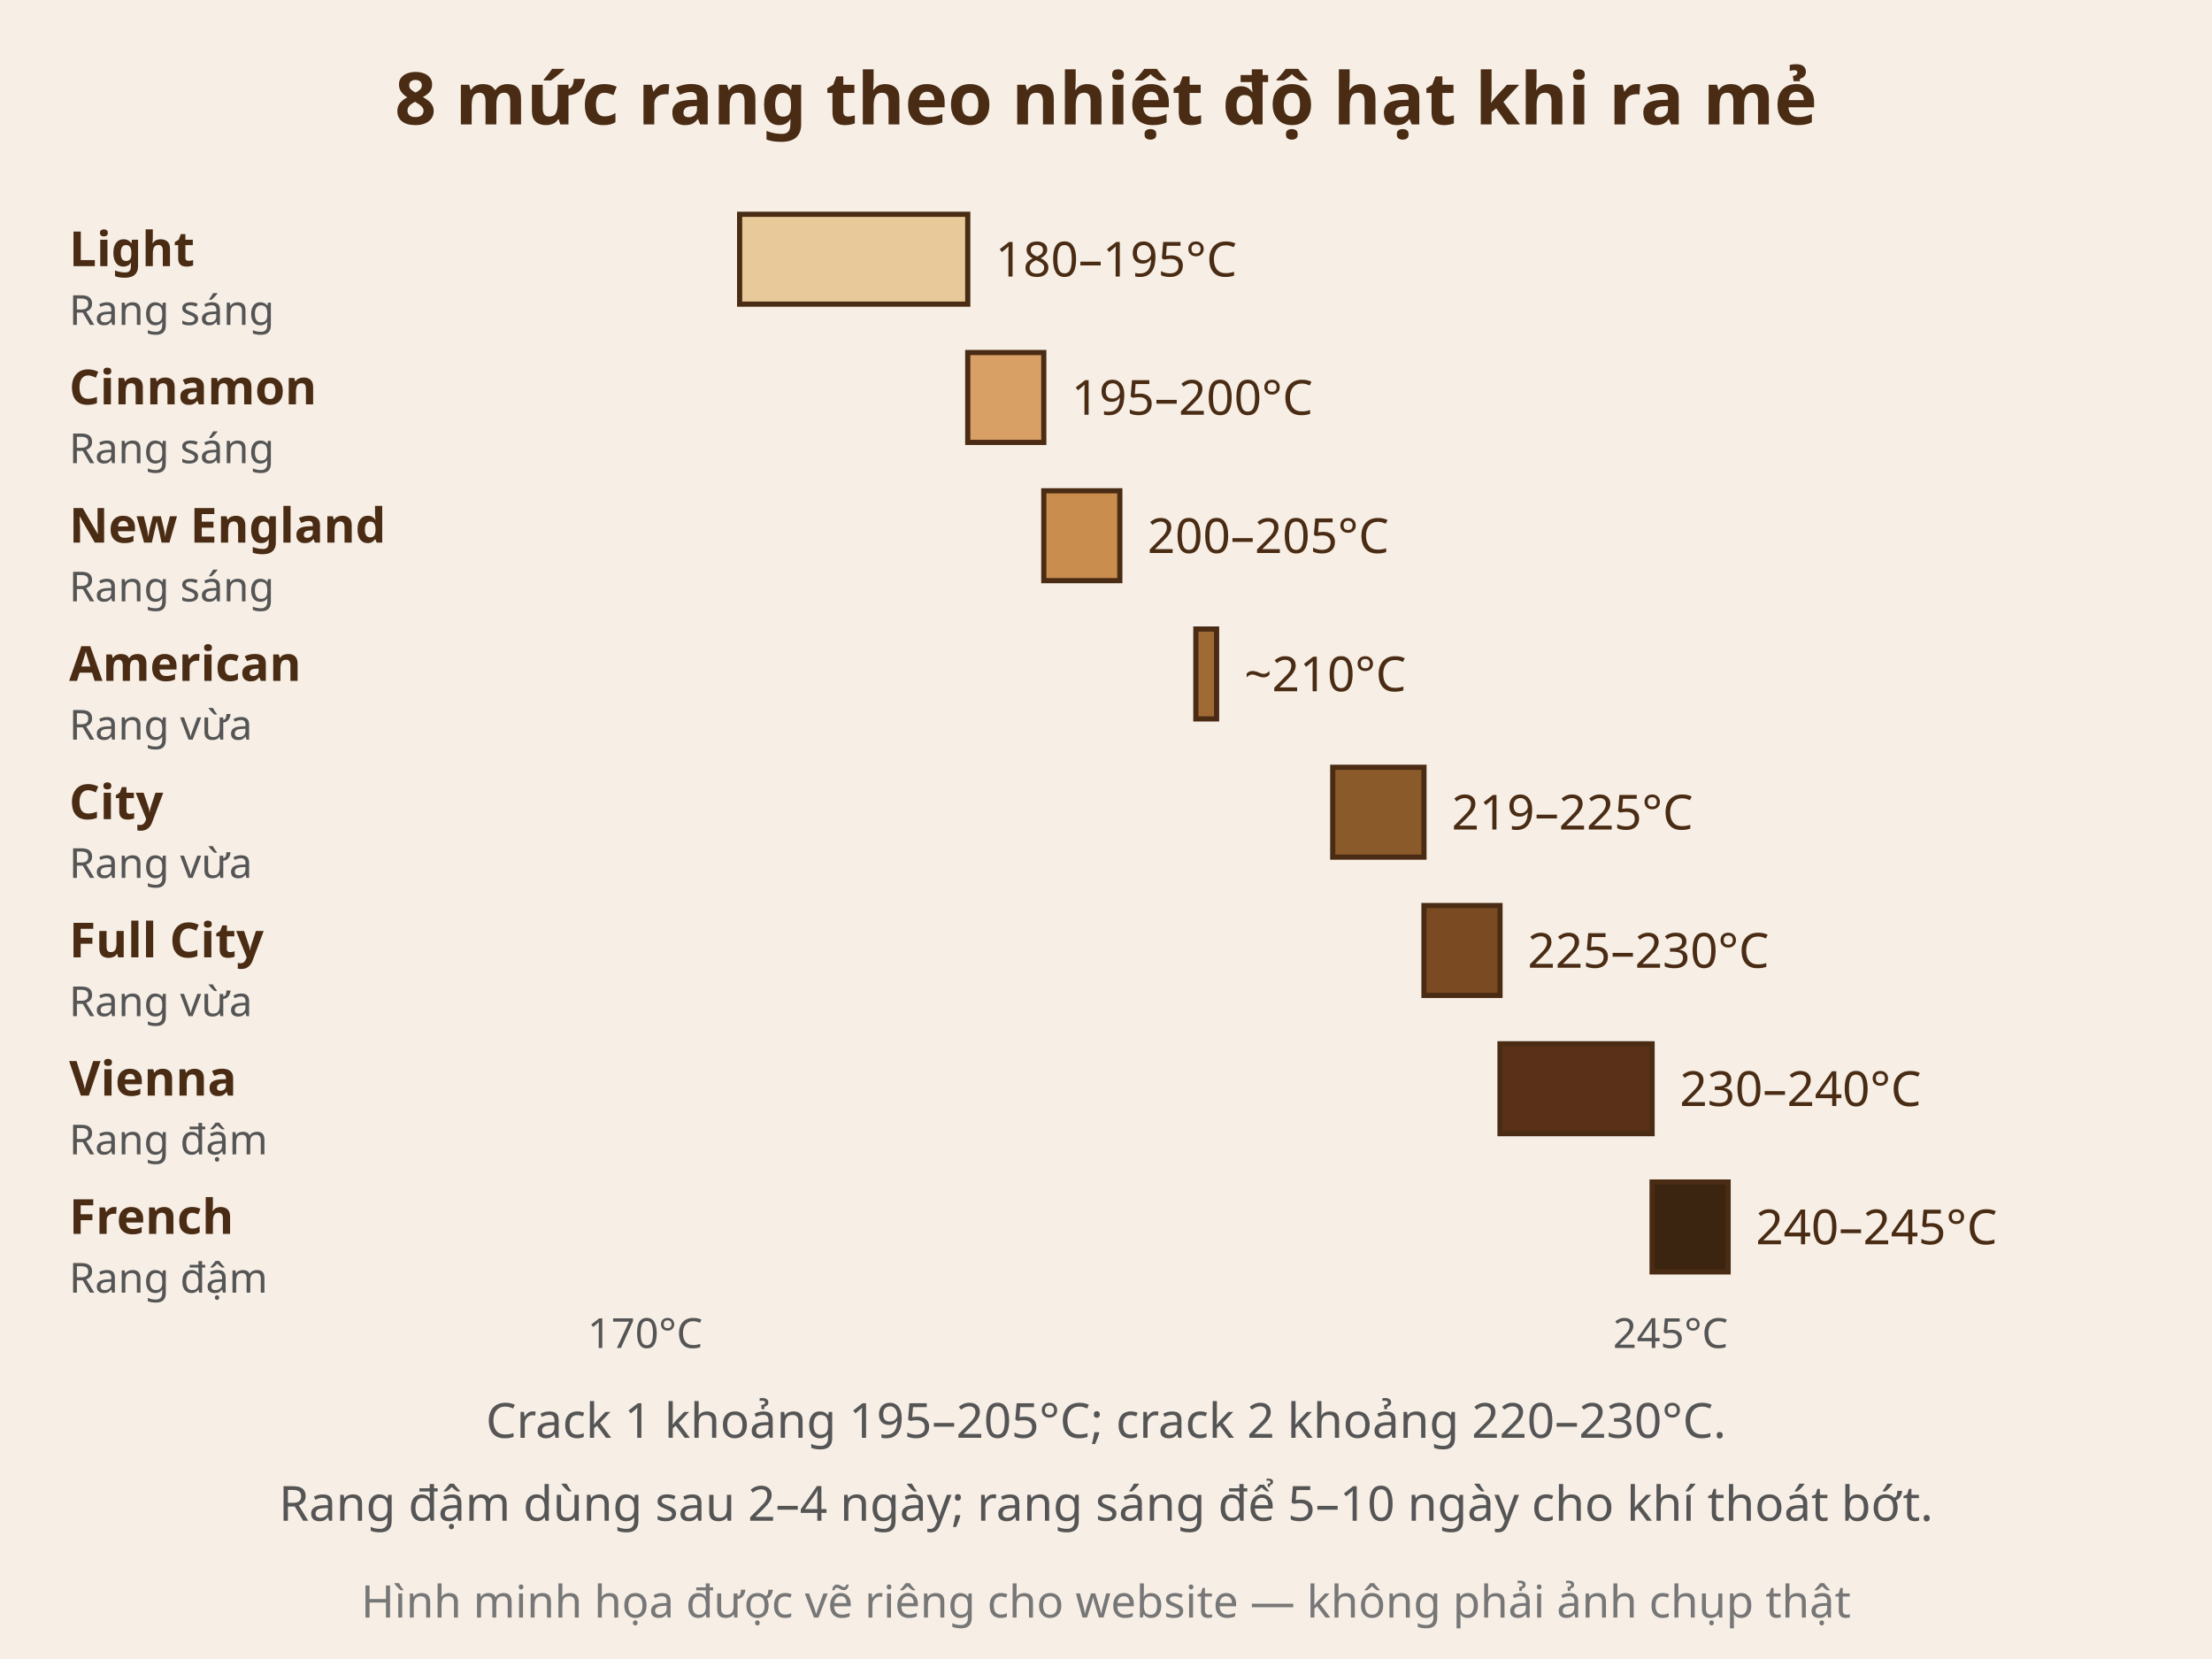
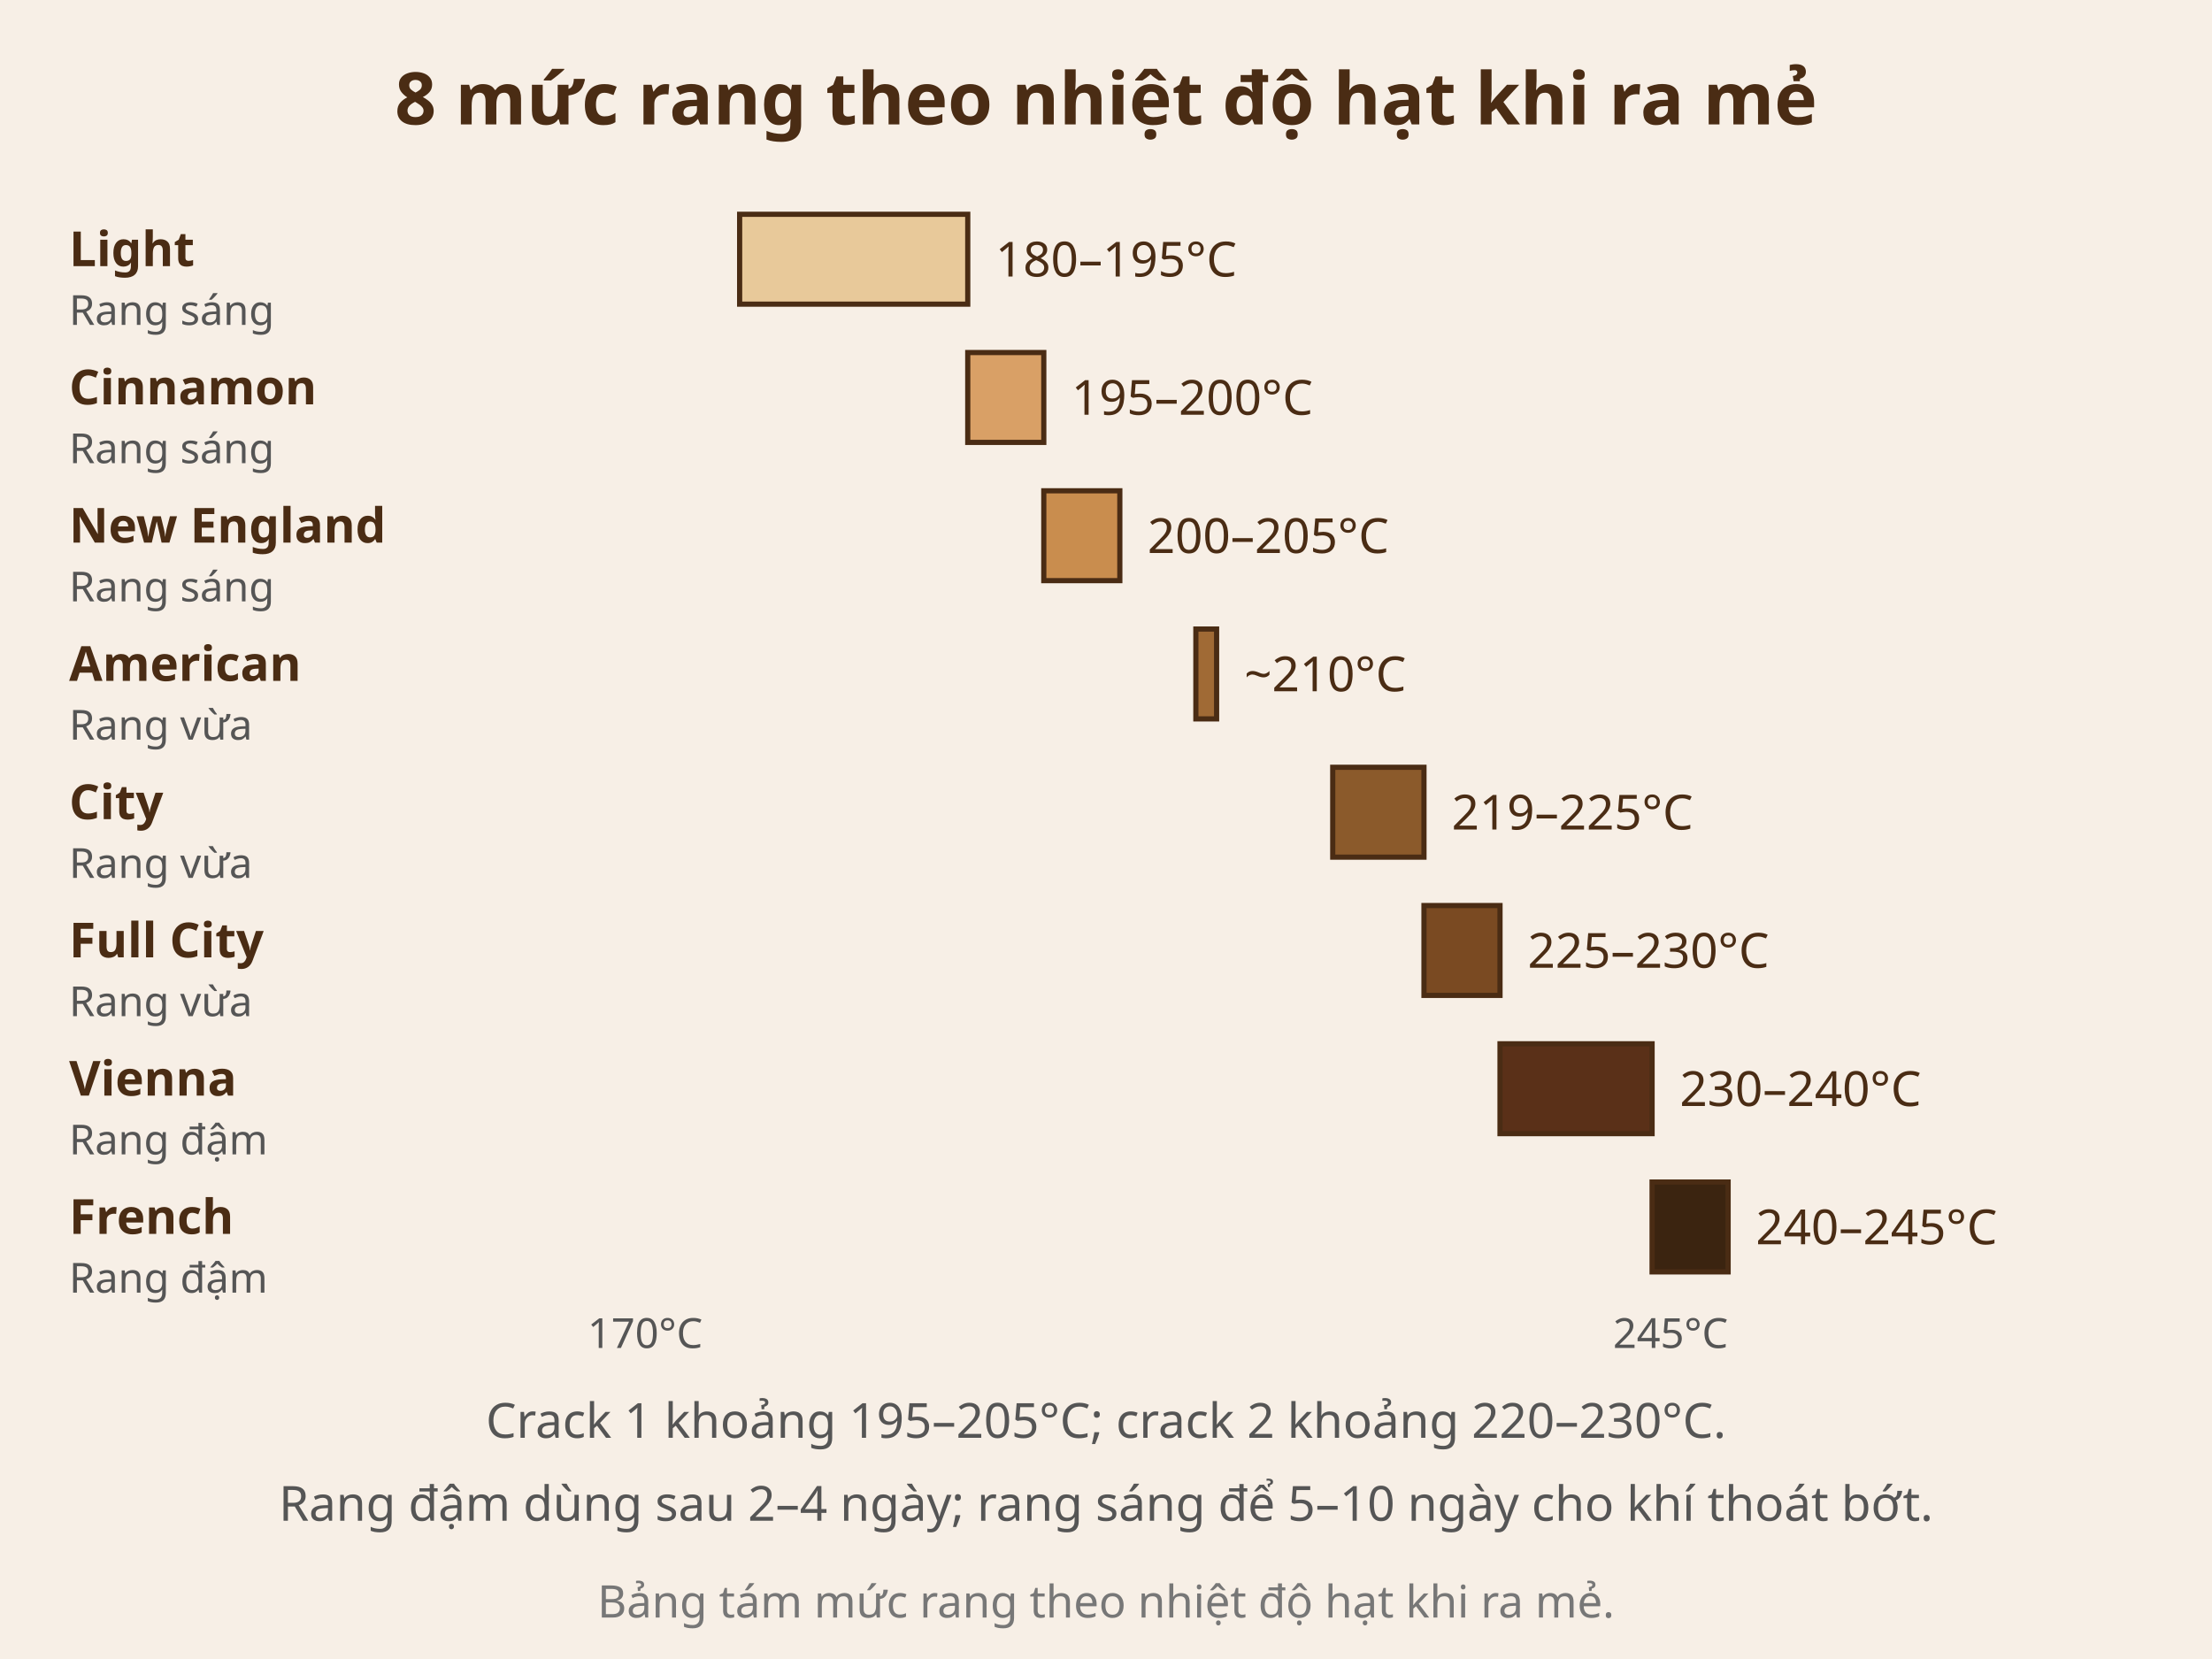
<svg xmlns="http://www.w3.org/2000/svg" width="640" height="480" viewBox="0 0 640 480" role="img" aria-labelledby="t d">
  <rect width="640" height="480" fill="#f7efe6" />
  <text x="320" y="36" text-anchor="middle" font-family="sans-serif" font-size="21" fill="#4a2c14" font-weight="bold">8 mức rang theo nhiệt độ hạt khi ra mẻ</text>
  <text x="20" y="77" text-anchor="start" font-family="sans-serif" font-size="14" fill="#4a2c14" font-weight="bold">Light</text>
  <text x="20" y="94" text-anchor="start" font-family="sans-serif" font-size="12" fill="#555">Rang sáng</text>
  <rect x="214.0" y="62" width="66.0" height="26" fill="#e8c99a" stroke="#4a2c14" stroke-width="1.5" rx="0" />
  <text x="288.0" y="80" text-anchor="start" font-family="sans-serif" font-size="14" fill="#4a2c14">180–195°C</text>
  <text x="20" y="117" text-anchor="start" font-family="sans-serif" font-size="14" fill="#4a2c14" font-weight="bold">Cinnamon</text>
  <text x="20" y="134" text-anchor="start" font-family="sans-serif" font-size="12" fill="#555">Rang sáng</text>
  <rect x="280.0" y="102" width="22.0" height="26" fill="#d9a066" stroke="#4a2c14" stroke-width="1.5" rx="0" />
  <text x="310.0" y="120" text-anchor="start" font-family="sans-serif" font-size="14" fill="#4a2c14">195–200°C</text>
  <text x="20" y="157" text-anchor="start" font-family="sans-serif" font-size="14" fill="#4a2c14" font-weight="bold">New England</text>
  <text x="20" y="174" text-anchor="start" font-family="sans-serif" font-size="12" fill="#555">Rang sáng</text>
  <rect x="302.0" y="142" width="22.0" height="26" fill="#c98d4e" stroke="#4a2c14" stroke-width="1.5" rx="0" />
  <text x="332.0" y="160" text-anchor="start" font-family="sans-serif" font-size="14" fill="#4a2c14">200–205°C</text>
  <text x="20" y="197" text-anchor="start" font-family="sans-serif" font-size="14" fill="#4a2c14" font-weight="bold">American</text>
  <text x="20" y="214" text-anchor="start" font-family="sans-serif" font-size="12" fill="#555">Rang vừa</text>
  <rect x="346.0" y="182" width="6" height="26" fill="#a06a35" stroke="#4a2c14" stroke-width="1.5" rx="0" />
  <text x="360.0" y="200" text-anchor="start" font-family="sans-serif" font-size="14" fill="#4a2c14">~210°C</text>
  <text x="20" y="237" text-anchor="start" font-family="sans-serif" font-size="14" fill="#4a2c14" font-weight="bold">City</text>
  <text x="20" y="254" text-anchor="start" font-family="sans-serif" font-size="12" fill="#555">Rang vừa</text>
  <rect x="385.6" y="222" width="26.4" height="26" fill="#8b5a2b" stroke="#4a2c14" stroke-width="1.5" rx="0" />
  <text x="420.0" y="240" text-anchor="start" font-family="sans-serif" font-size="14" fill="#4a2c14">219–225°C</text>
  <text x="20" y="277" text-anchor="start" font-family="sans-serif" font-size="14" fill="#4a2c14" font-weight="bold">Full City</text>
  <text x="20" y="294" text-anchor="start" font-family="sans-serif" font-size="12" fill="#555">Rang vừa</text>
  <rect x="412.0" y="262" width="22.0" height="26" fill="#7a4a22" stroke="#4a2c14" stroke-width="1.5" rx="0" />
  <text x="442.0" y="280" text-anchor="start" font-family="sans-serif" font-size="14" fill="#4a2c14">225–230°C</text>
  <text x="20" y="317" text-anchor="start" font-family="sans-serif" font-size="14" fill="#4a2c14" font-weight="bold">Vienna</text>
  <text x="20" y="334" text-anchor="start" font-family="sans-serif" font-size="12" fill="#555">Rang đậm</text>
  <rect x="434.0" y="302" width="44.0" height="26" fill="#5a3018" stroke="#4a2c14" stroke-width="1.5" rx="0" />
  <text x="486.0" y="320" text-anchor="start" font-family="sans-serif" font-size="14" fill="#4a2c14">230–240°C</text>
  <text x="20" y="357" text-anchor="start" font-family="sans-serif" font-size="14" fill="#4a2c14" font-weight="bold">French</text>
  <text x="20" y="374" text-anchor="start" font-family="sans-serif" font-size="12" fill="#555">Rang đậm</text>
  <rect x="478.0" y="342" width="22.0" height="26" fill="#3b2410" stroke="#4a2c14" stroke-width="1.5" rx="0" />
  <text x="508.0" y="360" text-anchor="start" font-family="sans-serif" font-size="14" fill="#4a2c14">240–245°C</text>
  <text x="170" y="390" text-anchor="start" font-family="sans-serif" font-size="12" fill="#555">170°C</text>
  <text x="500" y="390" text-anchor="end" font-family="sans-serif" font-size="12" fill="#555">245°C</text>
  <text x="320" y="416" text-anchor="middle" font-family="sans-serif" font-size="14" fill="#555">Crack 1 khoảng 195–205°C; crack 2 khoảng 220–230°C.</text>
  <text x="320" y="440" text-anchor="middle" font-family="sans-serif" font-size="14" fill="#555">Rang đậm dùng sau 2–4 ngày; rang sáng để 5–10 ngày cho khí thoát bớt.</text>
-   <text x="320" y="468" text-anchor="middle" font-family="sans-serif" font-size="13" fill="#777">Hình minh họa được vẽ riêng cho website — không phải ảnh chụp thật</text>
+   <text x="320" y="468" text-anchor="middle" font-family="sans-serif" font-size="13" fill="#777">Bảng tám mức rang theo nhiệt độ hạt khi ra mẻ.</text>
</svg>
